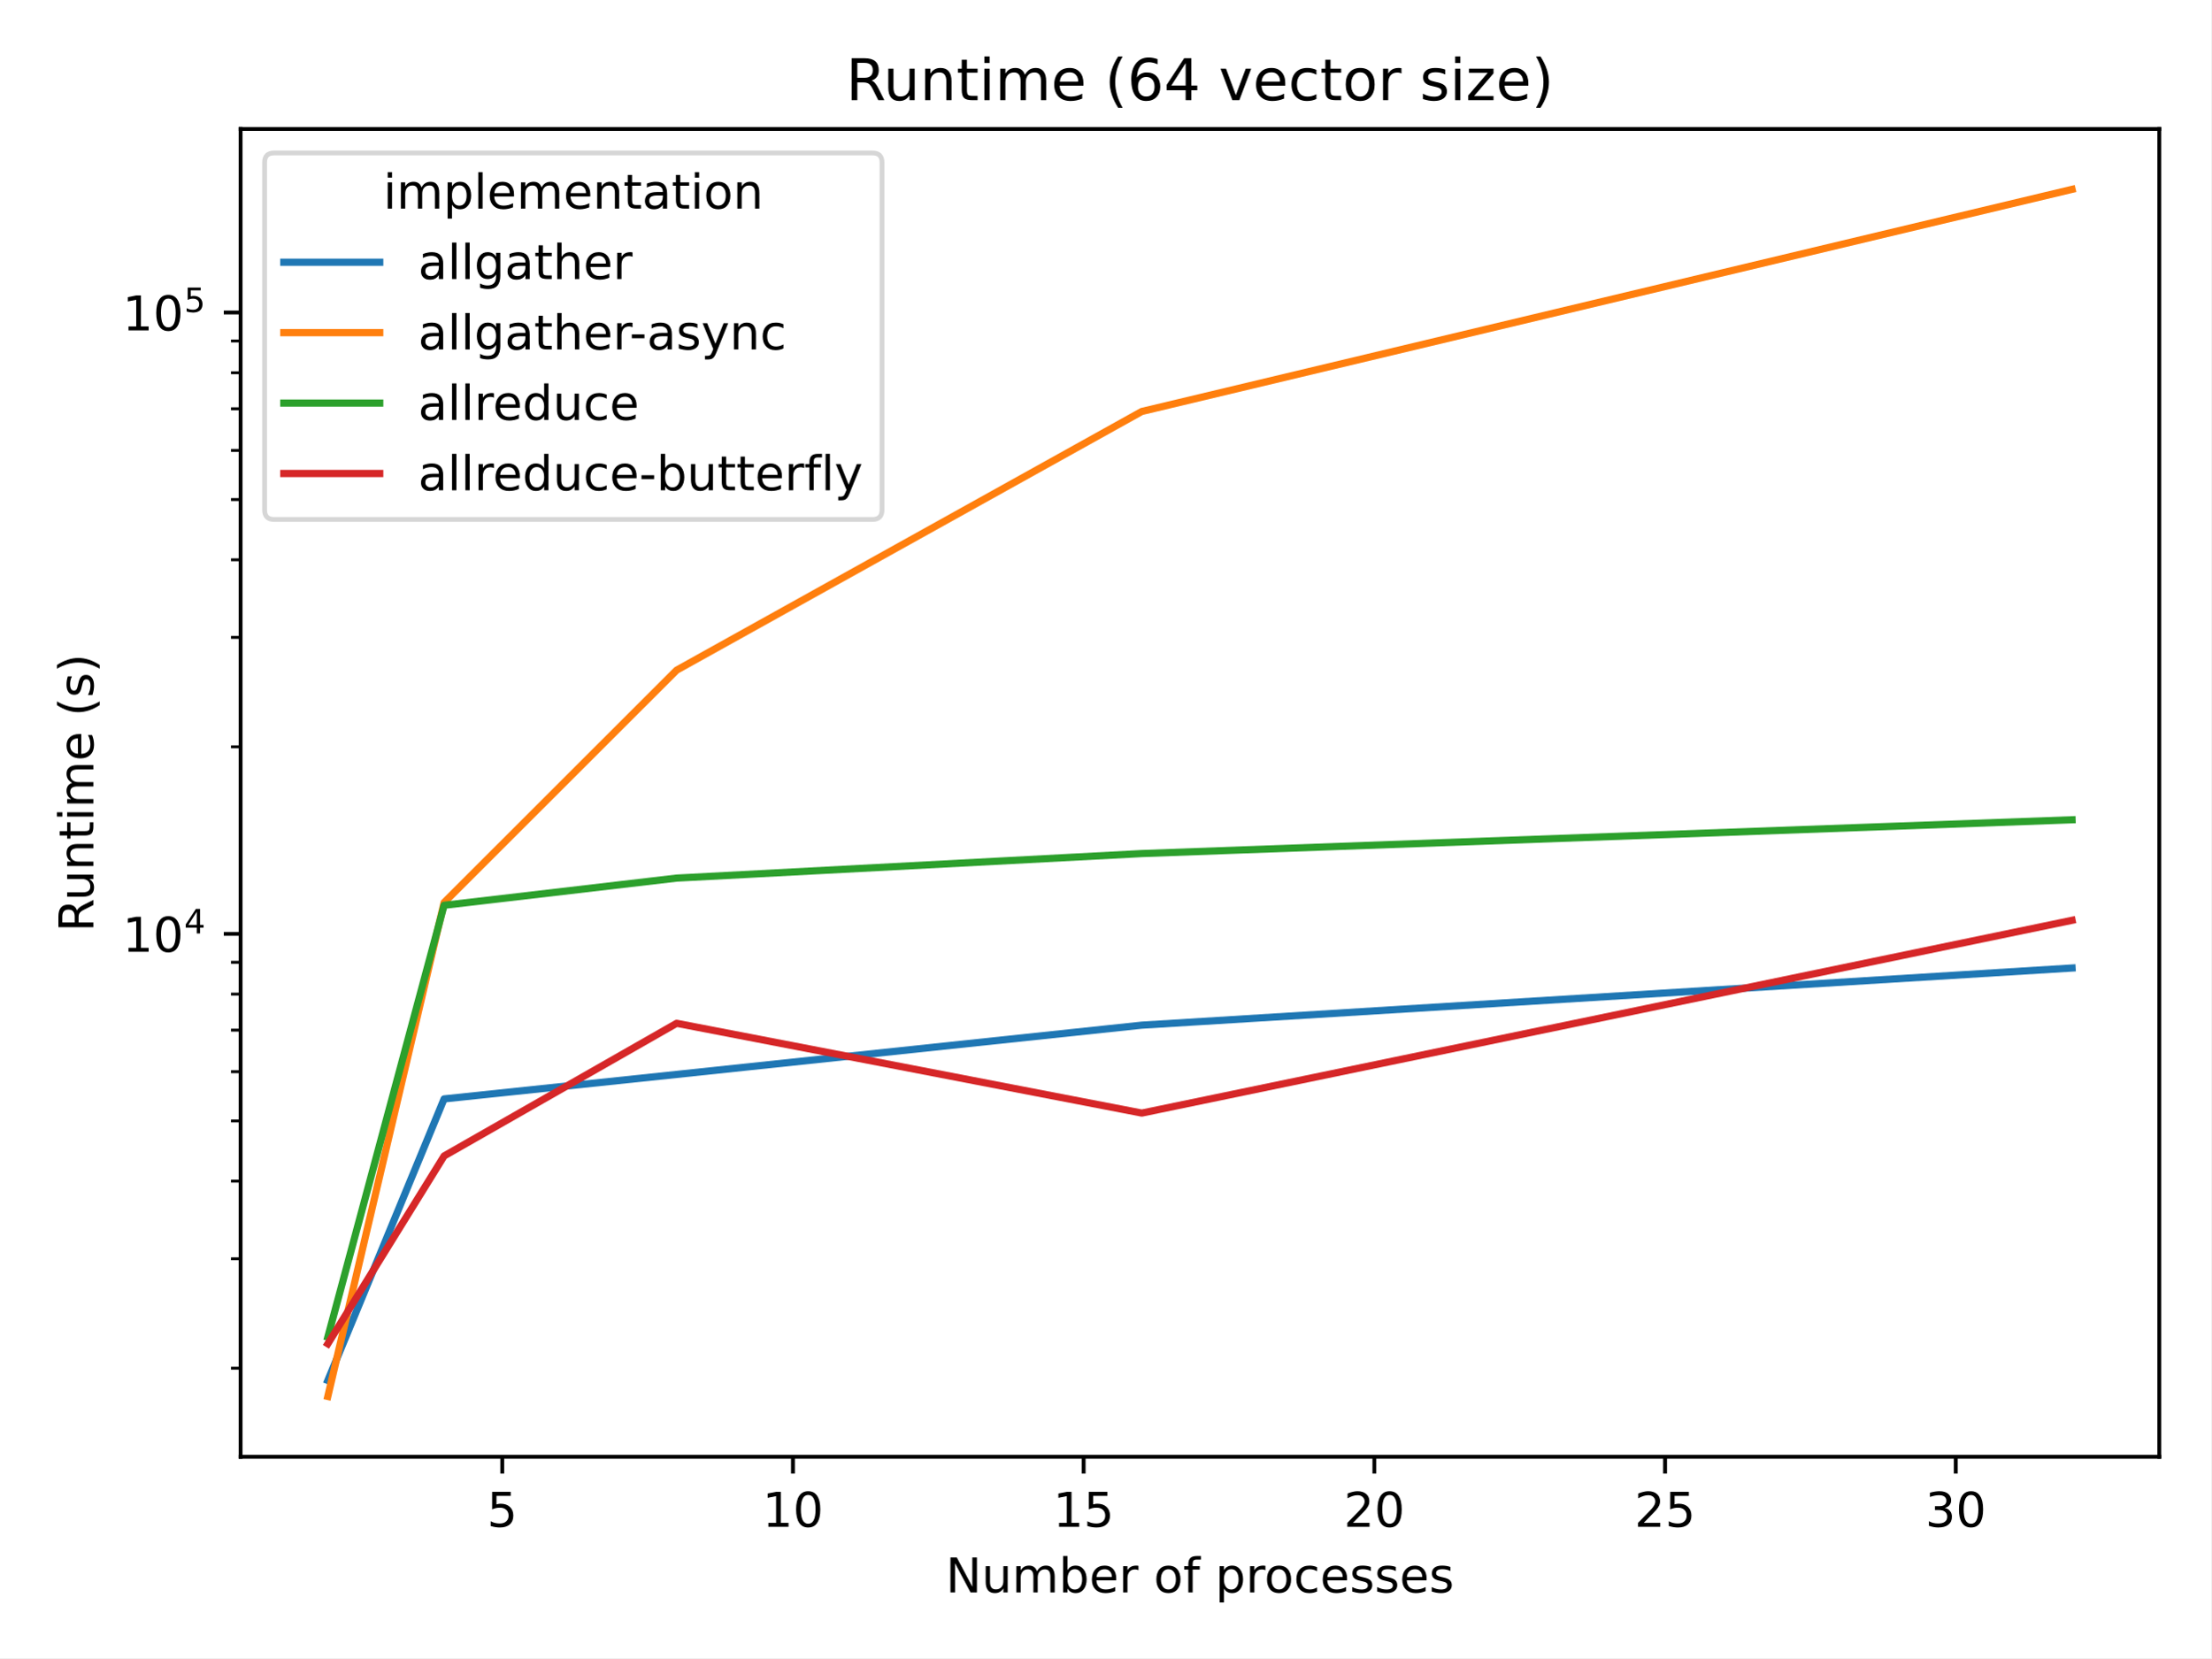
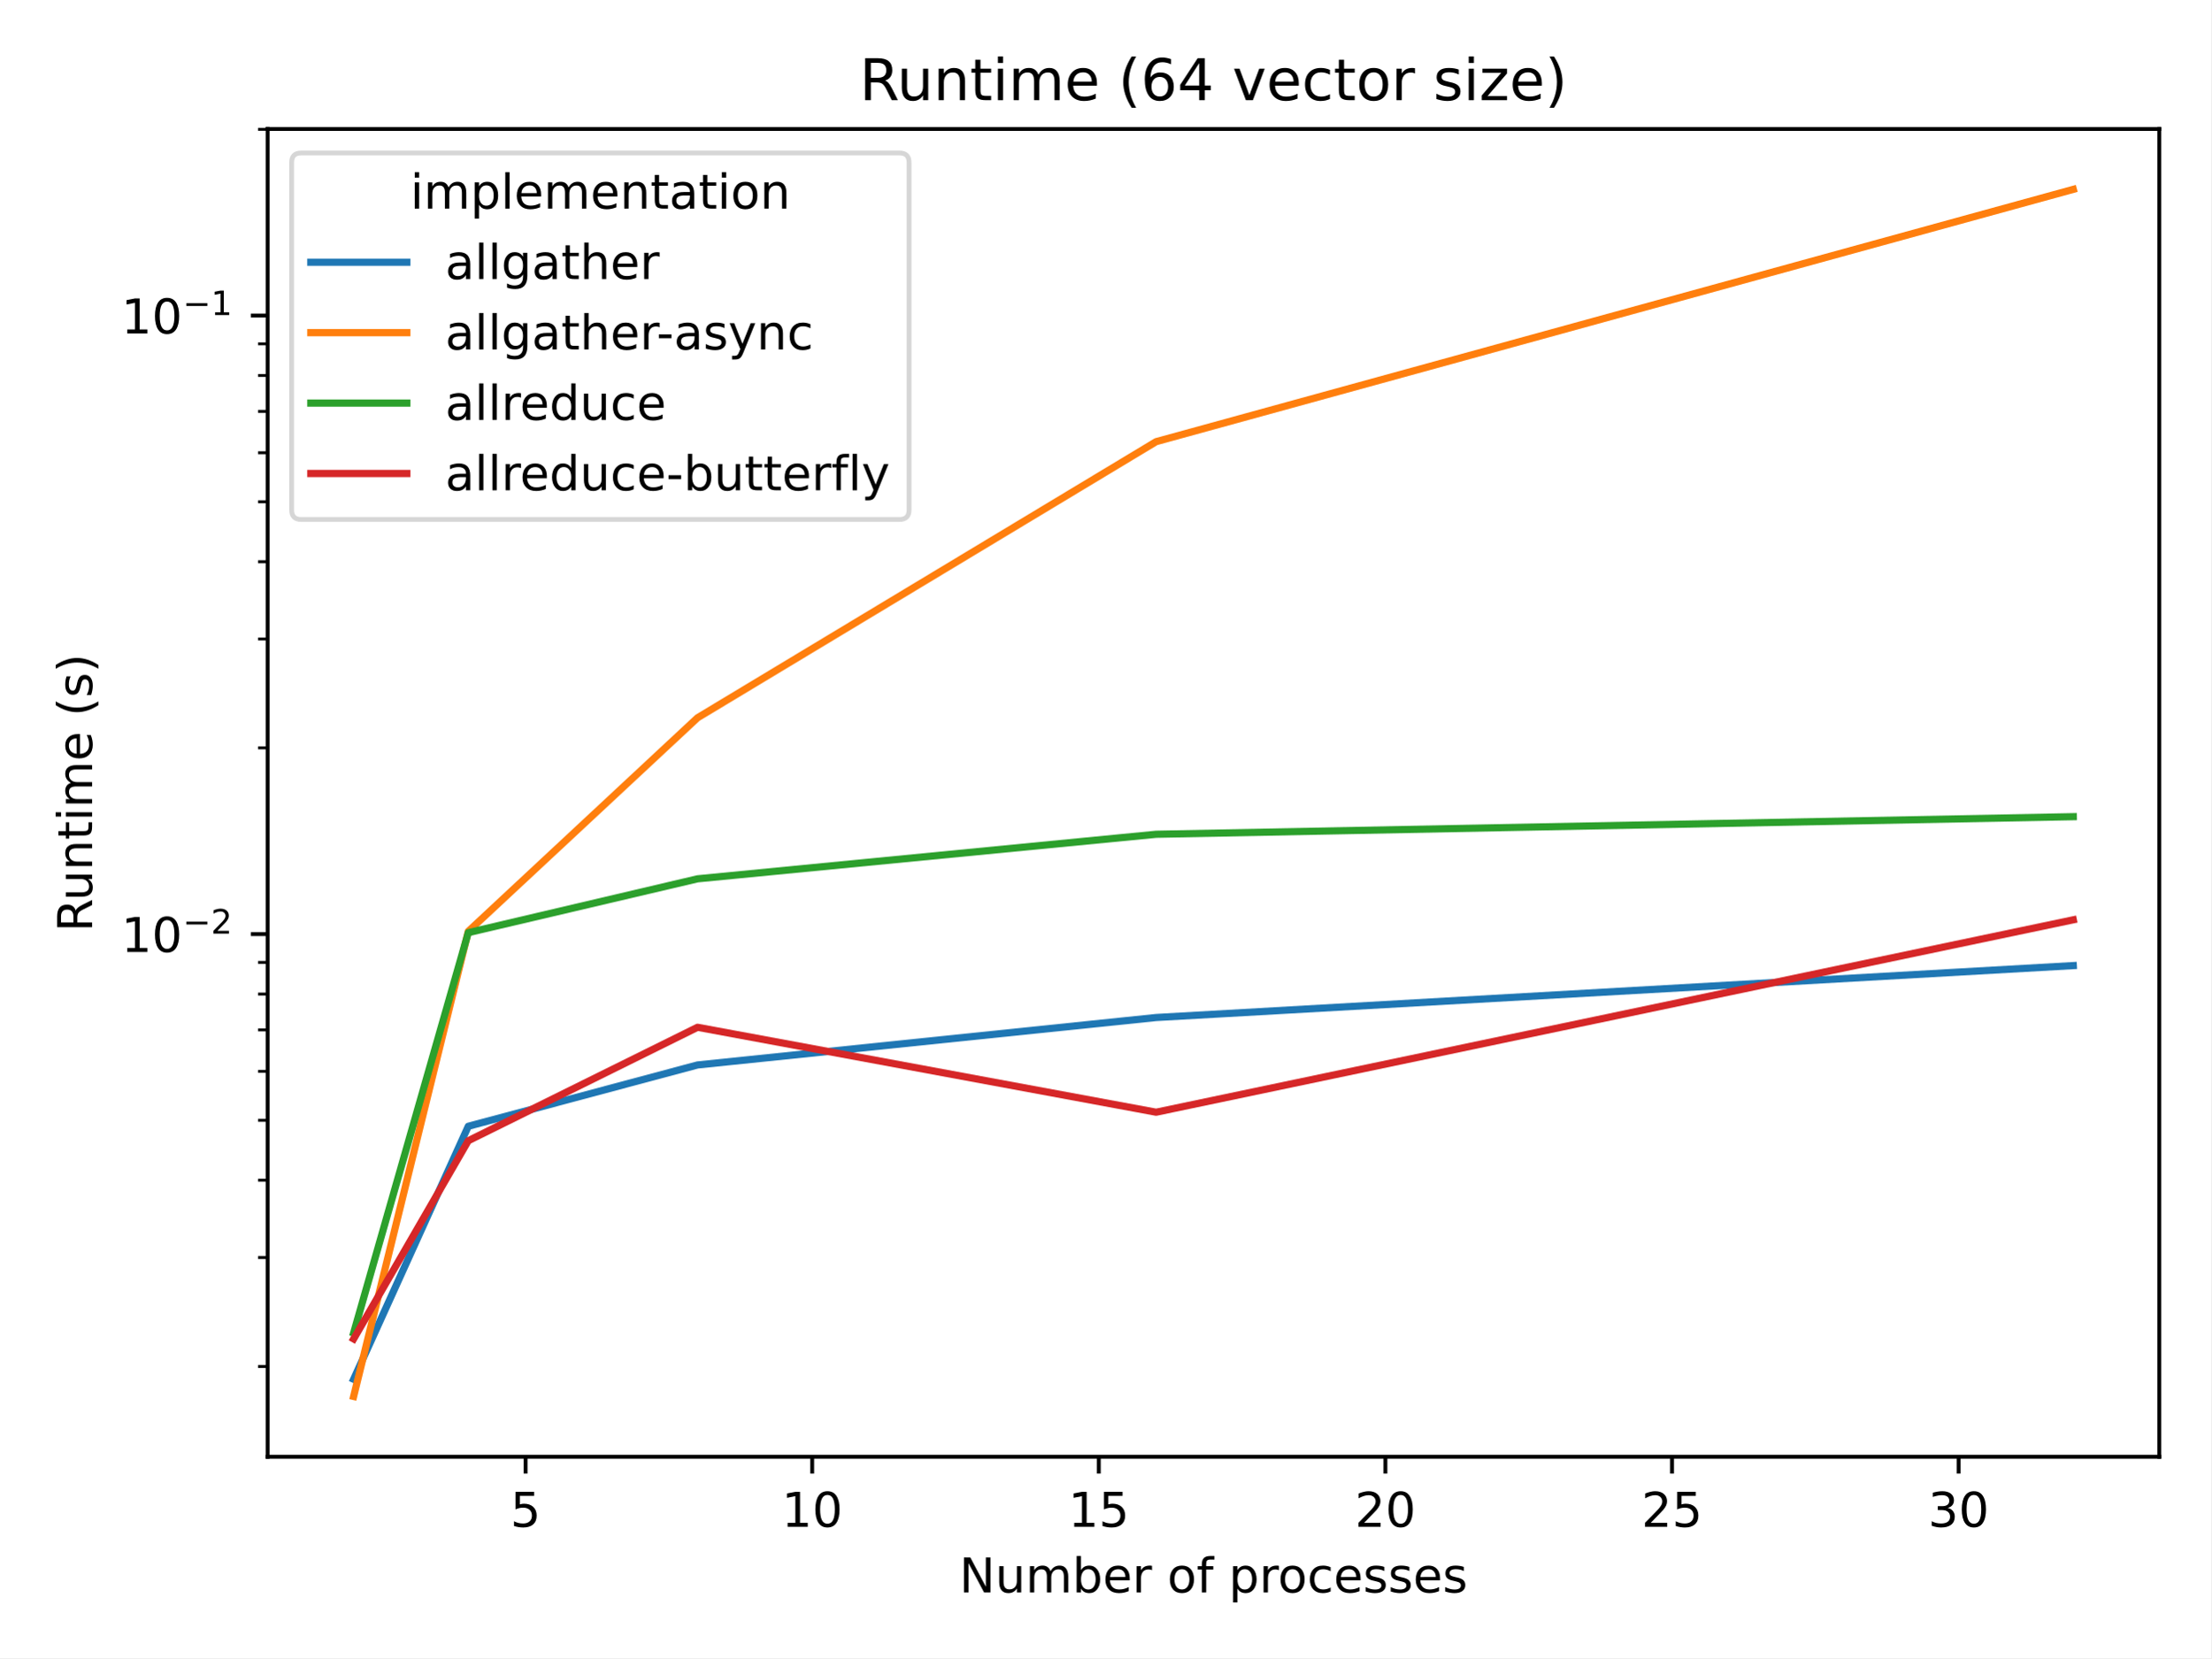
<svg xmlns="http://www.w3.org/2000/svg" xmlns:xlink="http://www.w3.org/1999/xlink" height="345.6pt" version="1.1" viewBox="0 0 460.8 345.6" width="460.8pt">
  <defs>
    <style type="text/css">*{stroke-linecap:butt;stroke-linejoin:round;}</style>
  </defs>
  <g id="figure_1">
    <g id="patch_1">
      <path d="M 0 345.6  L 460.8 345.6  L 460.8 0  L 0 0  z " style="fill:#ffffff;" />
    </g>
    <g id="axes_1">
      <g id="patch_2">
-         <path d="M 50.138 303.64  L 450 303.64  L 450 26.88  L 50.138 26.88  z " style="fill:#ffffff;" />
+         <path d="M 55.772 303.64  L 450 303.64  L 450 26.88  L 55.772 26.88  z " style="fill:#ffffff;" />
      </g>
      <g id="matplotlib.axis_1">
        <g id="xtick_1">
          <g id="line2d_1">
            <defs>
-               <path d="M 0 0  L 0 3.5  " id="maedf600a02" style="stroke:#000000;stroke-width:0.8;" />
-             </defs>
-             <g>
-               <use style="stroke:#000000;stroke-width:0.8;" x="104.664" xlink:href="#maedf600a02" y="303.64" />
+               <path d="M 0 0  L 0 3.5  " id="m515417298f" style="stroke:#000000;stroke-width:0.8;" />
+             </defs>
+             <g>
+               <use style="stroke:#000000;stroke-width:0.8;" x="109.53" xlink:href="#m515417298f" y="303.64" />
            </g>
          </g>
          <g id="text_1">
-             <g transform="translate(101.4831 318.2384)scale(0.1 -0.1)">
+             <g transform="translate(106.3492 318.2384)scale(0.1 -0.1)">
              <defs>
                <path d="M 691 4666  L 3169 4666  L 3169 4134  L 1269 4134  L 1269 2991  Q 1406 3038 1543 3061  Q 1681 3084 1819 3084  Q 2600 3084 3056 2656  Q 3513 2228 3513 1497  Q 3513 744 3044 326  Q 2575 -91 1722 -91  Q 1428 -91 1123 -41  Q 819 9 494 109  L 494 744  Q 775 591 1075 516  Q 1375 441 1709 441  Q 2250 441 2565 725  Q 2881 1009 2881 1497  Q 2881 1984 2565 2268  Q 2250 2553 1709 2553  Q 1456 2553 1204 2497  Q 953 2441 691 2322  L 691 4666  z " id="DejaVuSans-35" transform="scale(0.015625)" />
              </defs>
              <use xlink:href="#DejaVuSans-35" />
            </g>
          </g>
        </g>
        <g id="xtick_2">
          <g id="line2d_2">
            <g>
-               <use style="stroke:#000000;stroke-width:0.8;" x="165.25" xlink:href="#maedf600a02" y="303.64" />
+               <use style="stroke:#000000;stroke-width:0.8;" x="169.262" xlink:href="#m515417298f" y="303.64" />
            </g>
          </g>
          <g id="text_2">
-             <g transform="translate(158.8871 318.2384)scale(0.1 -0.1)">
+             <g transform="translate(162.8994 318.2384)scale(0.1 -0.1)">
              <defs>
                <path d="M 794 531  L 1825 531  L 1825 4091  L 703 3866  L 703 4441  L 1819 4666  L 2450 4666  L 2450 531  L 3481 531  L 3481 0  L 794 0  L 794 531  z " id="DejaVuSans-31" transform="scale(0.015625)" />
                <path d="M 2034 4250  Q 1547 4250 1301 3770  Q 1056 3291 1056 2328  Q 1056 1369 1301 889  Q 1547 409 2034 409  Q 2525 409 2770 889  Q 3016 1369 3016 2328  Q 3016 3291 2770 3770  Q 2525 4250 2034 4250  z M 2034 4750  Q 2819 4750 3233 4129  Q 3647 3509 3647 2328  Q 3647 1150 3233 529  Q 2819 -91 2034 -91  Q 1250 -91 836 529  Q 422 1150 422 2328  Q 422 3509 836 4129  Q 1250 4750 2034 4750  z " id="DejaVuSans-30" transform="scale(0.015625)" />
              </defs>
              <use xlink:href="#DejaVuSans-31" />
              <use x="63.623" xlink:href="#DejaVuSans-30" />
            </g>
          </g>
        </g>
        <g id="xtick_3">
          <g id="line2d_3">
            <g>
-               <use style="stroke:#000000;stroke-width:0.8;" x="225.835" xlink:href="#maedf600a02" y="303.64" />
+               <use style="stroke:#000000;stroke-width:0.8;" x="228.993" xlink:href="#m515417298f" y="303.64" />
            </g>
          </g>
          <g id="text_3">
-             <g transform="translate(219.4723 318.2384)scale(0.1 -0.1)">
+             <g transform="translate(222.6309 318.2384)scale(0.1 -0.1)">
              <use xlink:href="#DejaVuSans-31" />
              <use x="63.623" xlink:href="#DejaVuSans-35" />
            </g>
          </g>
        </g>
        <g id="xtick_4">
          <g id="line2d_4">
            <g>
-               <use style="stroke:#000000;stroke-width:0.8;" x="286.42" xlink:href="#maedf600a02" y="303.64" />
+               <use style="stroke:#000000;stroke-width:0.8;" x="288.725" xlink:href="#m515417298f" y="303.64" />
            </g>
          </g>
          <g id="text_4">
-             <g transform="translate(280.0575 318.2384)scale(0.1 -0.1)">
+             <g transform="translate(282.3624 318.2384)scale(0.1 -0.1)">
              <defs>
                <path d="M 1228 531  L 3431 531  L 3431 0  L 469 0  L 469 531  Q 828 903 1448 1529  Q 2069 2156 2228 2338  Q 2531 2678 2651 2914  Q 2772 3150 2772 3378  Q 2772 3750 2511 3984  Q 2250 4219 1831 4219  Q 1534 4219 1204 4116  Q 875 4013 500 3803  L 500 4441  Q 881 4594 1212 4672  Q 1544 4750 1819 4750  Q 2544 4750 2975 4387  Q 3406 4025 3406 3419  Q 3406 3131 3298 2873  Q 3191 2616 2906 2266  Q 2828 2175 2409 1742  Q 1991 1309 1228 531  z " id="DejaVuSans-32" transform="scale(0.015625)" />
              </defs>
              <use xlink:href="#DejaVuSans-32" />
              <use x="63.623" xlink:href="#DejaVuSans-30" />
            </g>
          </g>
        </g>
        <g id="xtick_5">
          <g id="line2d_5">
            <g>
-               <use style="stroke:#000000;stroke-width:0.8;" x="347.005" xlink:href="#maedf600a02" y="303.64" />
+               <use style="stroke:#000000;stroke-width:0.8;" x="348.456" xlink:href="#m515417298f" y="303.64" />
            </g>
          </g>
          <g id="text_5">
-             <g transform="translate(340.6427 318.2384)scale(0.1 -0.1)">
+             <g transform="translate(342.0939 318.2384)scale(0.1 -0.1)">
              <use xlink:href="#DejaVuSans-32" />
              <use x="63.623" xlink:href="#DejaVuSans-35" />
            </g>
          </g>
        </g>
        <g id="xtick_6">
          <g id="line2d_6">
            <g>
-               <use style="stroke:#000000;stroke-width:0.8;" x="407.59" xlink:href="#maedf600a02" y="303.64" />
+               <use style="stroke:#000000;stroke-width:0.8;" x="408.188" xlink:href="#m515417298f" y="303.64" />
            </g>
          </g>
          <g id="text_6">
-             <g transform="translate(401.2279 318.2384)scale(0.1 -0.1)">
+             <g transform="translate(401.8254 318.2384)scale(0.1 -0.1)">
              <defs>
                <path d="M 2597 2516  Q 3050 2419 3304 2112  Q 3559 1806 3559 1356  Q 3559 666 3084 287  Q 2609 -91 1734 -91  Q 1441 -91 1130 -33  Q 819 25 488 141  L 488 750  Q 750 597 1062 519  Q 1375 441 1716 441  Q 2309 441 2620 675  Q 2931 909 2931 1356  Q 2931 1769 2642 2001  Q 2353 2234 1838 2234  L 1294 2234  L 1294 2753  L 1863 2753  Q 2328 2753 2575 2939  Q 2822 3125 2822 3475  Q 2822 3834 2567 4026  Q 2313 4219 1838 4219  Q 1578 4219 1281 4162  Q 984 4106 628 3988  L 628 4550  Q 988 4650 1302 4700  Q 1616 4750 1894 4750  Q 2613 4750 3031 4423  Q 3450 4097 3450 3541  Q 3450 3153 3228 2886  Q 3006 2619 2597 2516  z " id="DejaVuSans-33" transform="scale(0.015625)" />
              </defs>
              <use xlink:href="#DejaVuSans-33" />
              <use x="63.623" xlink:href="#DejaVuSans-30" />
            </g>
          </g>
        </g>
        <g id="text_7">
-           <g transform="translate(197.0923 331.9166)scale(0.1 -0.1)">
+           <g transform="translate(199.9095 331.9166)scale(0.1 -0.1)">
            <defs>
              <path d="M 628 4666  L 1478 4666  L 3547 763  L 3547 4666  L 4159 4666  L 4159 0  L 3309 0  L 1241 3903  L 1241 0  L 628 0  L 628 4666  z " id="DejaVuSans-4e" transform="scale(0.015625)" />
              <path d="M 544 1381  L 544 3500  L 1119 3500  L 1119 1403  Q 1119 906 1312 657  Q 1506 409 1894 409  Q 2359 409 2629 706  Q 2900 1003 2900 1516  L 2900 3500  L 3475 3500  L 3475 0  L 2900 0  L 2900 538  Q 2691 219 2414 64  Q 2138 -91 1772 -91  Q 1169 -91 856 284  Q 544 659 544 1381  z M 1991 3584  L 1991 3584  z " id="DejaVuSans-75" transform="scale(0.015625)" />
              <path d="M 3328 2828  Q 3544 3216 3844 3400  Q 4144 3584 4550 3584  Q 5097 3584 5394 3201  Q 5691 2819 5691 2113  L 5691 0  L 5113 0  L 5113 2094  Q 5113 2597 4934 2840  Q 4756 3084 4391 3084  Q 3944 3084 3684 2787  Q 3425 2491 3425 1978  L 3425 0  L 2847 0  L 2847 2094  Q 2847 2600 2669 2842  Q 2491 3084 2119 3084  Q 1678 3084 1418 2786  Q 1159 2488 1159 1978  L 1159 0  L 581 0  L 581 3500  L 1159 3500  L 1159 2956  Q 1356 3278 1631 3431  Q 1906 3584 2284 3584  Q 2666 3584 2933 3390  Q 3200 3197 3328 2828  z " id="DejaVuSans-6d" transform="scale(0.015625)" />
              <path d="M 3116 1747  Q 3116 2381 2855 2742  Q 2594 3103 2138 3103  Q 1681 3103 1420 2742  Q 1159 2381 1159 1747  Q 1159 1113 1420 752  Q 1681 391 2138 391  Q 2594 391 2855 752  Q 3116 1113 3116 1747  z M 1159 2969  Q 1341 3281 1617 3432  Q 1894 3584 2278 3584  Q 2916 3584 3314 3078  Q 3713 2572 3713 1747  Q 3713 922 3314 415  Q 2916 -91 2278 -91  Q 1894 -91 1617 61  Q 1341 213 1159 525  L 1159 0  L 581 0  L 581 4863  L 1159 4863  L 1159 2969  z " id="DejaVuSans-62" transform="scale(0.015625)" />
              <path d="M 3597 1894  L 3597 1613  L 953 1613  Q 991 1019 1311 708  Q 1631 397 2203 397  Q 2534 397 2845 478  Q 3156 559 3463 722  L 3463 178  Q 3153 47 2828 -22  Q 2503 -91 2169 -91  Q 1331 -91 842 396  Q 353 884 353 1716  Q 353 2575 817 3079  Q 1281 3584 2069 3584  Q 2775 3584 3186 3129  Q 3597 2675 3597 1894  z M 3022 2063  Q 3016 2534 2758 2815  Q 2500 3097 2075 3097  Q 1594 3097 1305 2825  Q 1016 2553 972 2059  L 3022 2063  z " id="DejaVuSans-65" transform="scale(0.015625)" />
              <path d="M 2631 2963  Q 2534 3019 2420 3045  Q 2306 3072 2169 3072  Q 1681 3072 1420 2755  Q 1159 2438 1159 1844  L 1159 0  L 581 0  L 581 3500  L 1159 3500  L 1159 2956  Q 1341 3275 1631 3429  Q 1922 3584 2338 3584  Q 2397 3584 2469 3576  Q 2541 3569 2628 3553  L 2631 2963  z " id="DejaVuSans-72" transform="scale(0.015625)" />
              <path id="DejaVuSans-20" transform="scale(0.015625)" />
              <path d="M 1959 3097  Q 1497 3097 1228 2736  Q 959 2375 959 1747  Q 959 1119 1226 758  Q 1494 397 1959 397  Q 2419 397 2687 759  Q 2956 1122 2956 1747  Q 2956 2369 2687 2733  Q 2419 3097 1959 3097  z M 1959 3584  Q 2709 3584 3137 3096  Q 3566 2609 3566 1747  Q 3566 888 3137 398  Q 2709 -91 1959 -91  Q 1206 -91 779 398  Q 353 888 353 1747  Q 353 2609 779 3096  Q 1206 3584 1959 3584  z " id="DejaVuSans-6f" transform="scale(0.015625)" />
              <path d="M 2375 4863  L 2375 4384  L 1825 4384  Q 1516 4384 1395 4259  Q 1275 4134 1275 3809  L 1275 3500  L 2222 3500  L 2222 3053  L 1275 3053  L 1275 0  L 697 0  L 697 3053  L 147 3053  L 147 3500  L 697 3500  L 697 3744  Q 697 4328 969 4595  Q 1241 4863 1831 4863  L 2375 4863  z " id="DejaVuSans-66" transform="scale(0.015625)" />
              <path d="M 1159 525  L 1159 -1331  L 581 -1331  L 581 3500  L 1159 3500  L 1159 2969  Q 1341 3281 1617 3432  Q 1894 3584 2278 3584  Q 2916 3584 3314 3078  Q 3713 2572 3713 1747  Q 3713 922 3314 415  Q 2916 -91 2278 -91  Q 1894 -91 1617 61  Q 1341 213 1159 525  z M 3116 1747  Q 3116 2381 2855 2742  Q 2594 3103 2138 3103  Q 1681 3103 1420 2742  Q 1159 2381 1159 1747  Q 1159 1113 1420 752  Q 1681 391 2138 391  Q 2594 391 2855 752  Q 3116 1113 3116 1747  z " id="DejaVuSans-70" transform="scale(0.015625)" />
              <path d="M 3122 3366  L 3122 2828  Q 2878 2963 2633 3030  Q 2388 3097 2138 3097  Q 1578 3097 1268 2742  Q 959 2388 959 1747  Q 959 1106 1268 751  Q 1578 397 2138 397  Q 2388 397 2633 464  Q 2878 531 3122 666  L 3122 134  Q 2881 22 2623 -34  Q 2366 -91 2075 -91  Q 1284 -91 818 406  Q 353 903 353 1747  Q 353 2603 823 3093  Q 1294 3584 2113 3584  Q 2378 3584 2631 3529  Q 2884 3475 3122 3366  z " id="DejaVuSans-63" transform="scale(0.015625)" />
              <path d="M 2834 3397  L 2834 2853  Q 2591 2978 2328 3040  Q 2066 3103 1784 3103  Q 1356 3103 1142 2972  Q 928 2841 928 2578  Q 928 2378 1081 2264  Q 1234 2150 1697 2047  L 1894 2003  Q 2506 1872 2764 1633  Q 3022 1394 3022 966  Q 3022 478 2636 193  Q 2250 -91 1575 -91  Q 1294 -91 989 -36  Q 684 19 347 128  L 347 722  Q 666 556 975 473  Q 1284 391 1588 391  Q 1994 391 2212 530  Q 2431 669 2431 922  Q 2431 1156 2273 1281  Q 2116 1406 1581 1522  L 1381 1569  Q 847 1681 609 1914  Q 372 2147 372 2553  Q 372 3047 722 3315  Q 1072 3584 1716 3584  Q 2034 3584 2315 3537  Q 2597 3491 2834 3397  z " id="DejaVuSans-73" transform="scale(0.015625)" />
            </defs>
            <use xlink:href="#DejaVuSans-4e" />
            <use x="74.805" xlink:href="#DejaVuSans-75" />
            <use x="138.184" xlink:href="#DejaVuSans-6d" />
            <use x="235.596" xlink:href="#DejaVuSans-62" />
            <use x="299.072" xlink:href="#DejaVuSans-65" />
            <use x="360.596" xlink:href="#DejaVuSans-72" />
            <use x="401.709" xlink:href="#DejaVuSans-20" />
            <use x="433.496" xlink:href="#DejaVuSans-6f" />
            <use x="494.678" xlink:href="#DejaVuSans-66" />
            <use x="529.883" xlink:href="#DejaVuSans-20" />
            <use x="561.67" xlink:href="#DejaVuSans-70" />
            <use x="625.146" xlink:href="#DejaVuSans-72" />
            <use x="664.01" xlink:href="#DejaVuSans-6f" />
            <use x="725.191" xlink:href="#DejaVuSans-63" />
            <use x="780.172" xlink:href="#DejaVuSans-65" />
            <use x="841.695" xlink:href="#DejaVuSans-73" />
            <use x="893.795" xlink:href="#DejaVuSans-73" />
            <use x="945.895" xlink:href="#DejaVuSans-65" />
            <use x="1007.418" xlink:href="#DejaVuSans-73" />
          </g>
        </g>
      </g>
      <g id="matplotlib.axis_2">
        <g id="ytick_1">
          <g id="line2d_7">
            <defs>
-               <path d="M 0 0  L -3.5 0  " id="m233ed26a5e" style="stroke:#000000;stroke-width:0.8;" />
-             </defs>
-             <g>
-               <use style="stroke:#000000;stroke-width:0.8;" x="50.138" xlink:href="#m233ed26a5e" y="194.65" />
+               <path d="M 0 0  L -3.5 0  " id="m6b82f9977b" style="stroke:#000000;stroke-width:0.8;" />
+             </defs>
+             <g>
+               <use style="stroke:#000000;stroke-width:0.8;" x="55.772" xlink:href="#m6b82f9977b" y="194.697" />
            </g>
          </g>
          <g id="text_8">
-             <g transform="translate(25.53768 198.4489)scale(0.1 -0.1)">
+             <g transform="translate(25.27205 198.4959)scale(0.1 -0.1)">
              <defs>
-                 <path d="M 2419 4116  L 825 1625  L 2419 1625  L 2419 4116  z M 2253 4666  L 3047 4666  L 3047 1625  L 3713 1625  L 3713 1100  L 3047 1100  L 3047 0  L 2419 0  L 2419 1100  L 313 1100  L 313 1709  L 2253 4666  z " id="DejaVuSans-34" transform="scale(0.015625)" />
+                 <path d="M 678 2272  L 4684 2272  L 4684 1741  L 678 1741  L 678 2272  z " id="DejaVuSans-2212" transform="scale(0.015625)" />
              </defs>
+               <use transform="translate(0 0.765625)" xlink:href="#DejaVuSans-31" />
+               <use transform="translate(63.62305 0.765625)" xlink:href="#DejaVuSans-30" />
+               <use transform="translate(128.2031 39.04688)scale(0.7)" xlink:href="#DejaVuSans-2212" />
+               <use transform="translate(186.8555 39.04688)scale(0.7)" xlink:href="#DejaVuSans-32" />
+             </g>
+           </g>
+         </g>
+         <g id="ytick_2">
+           <g id="line2d_8">
+             <g>
+               <use style="stroke:#000000;stroke-width:0.8;" x="55.772" xlink:href="#m6b82f9977b" y="65.763" />
+             </g>
+           </g>
+           <g id="text_9">
+             <g transform="translate(25.27205 69.56271)scale(0.1 -0.1)">
              <use transform="translate(0 0.684375)" xlink:href="#DejaVuSans-31" />
              <use transform="translate(63.62305 0.684375)" xlink:href="#DejaVuSans-30" />
-               <use transform="translate(128.2031 38.96563)scale(0.7)" xlink:href="#DejaVuSans-34" />
-             </g>
-           </g>
-         </g>
-         <g id="ytick_2">
-           <g id="line2d_8">
-             <g>
-               <use style="stroke:#000000;stroke-width:0.8;" x="50.138" xlink:href="#m233ed26a5e" y="65.137" />
-             </g>
-           </g>
-           <g id="text_9">
-             <g transform="translate(25.53768 68.9359)scale(0.1 -0.1)">
-               <use transform="translate(0 0.684375)" xlink:href="#DejaVuSans-31" />
-               <use transform="translate(63.62305 0.684375)" xlink:href="#DejaVuSans-30" />
-               <use transform="translate(128.2031 38.96563)scale(0.7)" xlink:href="#DejaVuSans-35" />
+               <use transform="translate(128.2031 38.96563)scale(0.7)" xlink:href="#DejaVuSans-2212" />
+               <use transform="translate(186.8555 38.96563)scale(0.7)" xlink:href="#DejaVuSans-31" />
            </g>
          </g>
        </g>
        <g id="ytick_3">
          <g id="line2d_9">
            <defs>
-               <path d="M 0 0  L -2 0  " id="meb83e9549e" style="stroke:#000000;stroke-width:0.6;" />
-             </defs>
-             <g>
-               <use style="stroke:#000000;stroke-width:0.6;" x="50.138" xlink:href="#meb83e9549e" y="285.175" />
+               <path d="M 0 0  L -2 0  " id="m505c0498d0" style="stroke:#000000;stroke-width:0.6;" />
+             </defs>
+             <g>
+               <use style="stroke:#000000;stroke-width:0.6;" x="55.772" xlink:href="#m505c0498d0" y="284.817" />
            </g>
          </g>
        </g>
        <g id="ytick_4">
          <g id="line2d_10">
            <g>
-               <use style="stroke:#000000;stroke-width:0.6;" x="50.138" xlink:href="#meb83e9549e" y="262.369" />
+               <use style="stroke:#000000;stroke-width:0.6;" x="55.772" xlink:href="#m505c0498d0" y="262.113" />
            </g>
          </g>
        </g>
        <g id="ytick_5">
          <g id="line2d_11">
            <g>
-               <use style="stroke:#000000;stroke-width:0.6;" x="50.138" xlink:href="#meb83e9549e" y="246.188" />
+               <use style="stroke:#000000;stroke-width:0.6;" x="55.772" xlink:href="#m505c0498d0" y="246.004" />
            </g>
          </g>
        </g>
        <g id="ytick_6">
          <g id="line2d_12">
            <g>
-               <use style="stroke:#000000;stroke-width:0.6;" x="50.138" xlink:href="#meb83e9549e" y="233.637" />
+               <use style="stroke:#000000;stroke-width:0.6;" x="55.772" xlink:href="#m505c0498d0" y="233.509" />
            </g>
          </g>
        </g>
        <g id="ytick_7">
          <g id="line2d_13">
            <g>
-               <use style="stroke:#000000;stroke-width:0.6;" x="50.138" xlink:href="#meb83e9549e" y="223.382" />
+               <use style="stroke:#000000;stroke-width:0.6;" x="55.772" xlink:href="#m505c0498d0" y="223.3" />
            </g>
          </g>
        </g>
        <g id="ytick_8">
          <g id="line2d_14">
            <g>
-               <use style="stroke:#000000;stroke-width:0.6;" x="50.138" xlink:href="#meb83e9549e" y="214.712" />
+               <use style="stroke:#000000;stroke-width:0.6;" x="55.772" xlink:href="#m505c0498d0" y="214.669" />
            </g>
          </g>
        </g>
        <g id="ytick_9">
          <g id="line2d_15">
            <g>
-               <use style="stroke:#000000;stroke-width:0.6;" x="50.138" xlink:href="#meb83e9549e" y="207.201" />
+               <use style="stroke:#000000;stroke-width:0.6;" x="55.772" xlink:href="#m505c0498d0" y="207.192" />
            </g>
          </g>
        </g>
        <g id="ytick_10">
          <g id="line2d_16">
            <g>
-               <use style="stroke:#000000;stroke-width:0.6;" x="50.138" xlink:href="#meb83e9549e" y="200.576" />
+               <use style="stroke:#000000;stroke-width:0.6;" x="55.772" xlink:href="#m505c0498d0" y="200.596" />
            </g>
          </g>
        </g>
        <g id="ytick_11">
          <g id="line2d_17">
            <g>
-               <use style="stroke:#000000;stroke-width:0.6;" x="50.138" xlink:href="#meb83e9549e" y="155.662" />
+               <use style="stroke:#000000;stroke-width:0.6;" x="55.772" xlink:href="#m505c0498d0" y="155.884" />
            </g>
          </g>
        </g>
        <g id="ytick_12">
          <g id="line2d_18">
            <g>
-               <use style="stroke:#000000;stroke-width:0.6;" x="50.138" xlink:href="#meb83e9549e" y="132.856" />
+               <use style="stroke:#000000;stroke-width:0.6;" x="55.772" xlink:href="#m505c0498d0" y="133.18" />
            </g>
          </g>
        </g>
        <g id="ytick_13">
          <g id="line2d_19">
            <g>
-               <use style="stroke:#000000;stroke-width:0.6;" x="50.138" xlink:href="#meb83e9549e" y="116.675" />
+               <use style="stroke:#000000;stroke-width:0.6;" x="55.772" xlink:href="#m505c0498d0" y="117.071" />
            </g>
          </g>
        </g>
        <g id="ytick_14">
          <g id="line2d_20">
            <g>
-               <use style="stroke:#000000;stroke-width:0.6;" x="50.138" xlink:href="#meb83e9549e" y="104.124" />
+               <use style="stroke:#000000;stroke-width:0.6;" x="55.772" xlink:href="#m505c0498d0" y="104.576" />
            </g>
          </g>
        </g>
        <g id="ytick_15">
          <g id="line2d_21">
            <g>
-               <use style="stroke:#000000;stroke-width:0.6;" x="50.138" xlink:href="#meb83e9549e" y="93.869" />
+               <use style="stroke:#000000;stroke-width:0.6;" x="55.772" xlink:href="#m505c0498d0" y="94.367" />
            </g>
          </g>
        </g>
        <g id="ytick_16">
          <g id="line2d_22">
            <g>
-               <use style="stroke:#000000;stroke-width:0.6;" x="50.138" xlink:href="#meb83e9549e" y="85.199" />
+               <use style="stroke:#000000;stroke-width:0.6;" x="55.772" xlink:href="#m505c0498d0" y="85.735" />
            </g>
          </g>
        </g>
        <g id="ytick_17">
          <g id="line2d_23">
            <g>
-               <use style="stroke:#000000;stroke-width:0.6;" x="50.138" xlink:href="#meb83e9549e" y="77.688" />
+               <use style="stroke:#000000;stroke-width:0.6;" x="55.772" xlink:href="#m505c0498d0" y="78.258" />
            </g>
          </g>
        </g>
        <g id="ytick_18">
          <g id="line2d_24">
            <g>
-               <use style="stroke:#000000;stroke-width:0.6;" x="50.138" xlink:href="#meb83e9549e" y="71.063" />
+               <use style="stroke:#000000;stroke-width:0.6;" x="55.772" xlink:href="#m505c0498d0" y="71.663" />
+             </g>
+           </g>
+         </g>
+         <g id="ytick_19">
+           <g id="line2d_25">
+             <g>
+               <use style="stroke:#000000;stroke-width:0.6;" x="55.772" xlink:href="#m505c0498d0" y="26.951" />
            </g>
          </g>
        </g>
        <g id="text_10">
-           <g transform="translate(19.458 194.2381)rotate(-90)scale(0.1 -0.1)">
+           <g transform="translate(19.19237 194.2381)rotate(-90)scale(0.1 -0.1)">
            <defs>
              <path d="M 2841 2188  Q 3044 2119 3236 1894  Q 3428 1669 3622 1275  L 4263 0  L 3584 0  L 2988 1197  Q 2756 1666 2539 1819  Q 2322 1972 1947 1972  L 1259 1972  L 1259 0  L 628 0  L 628 4666  L 2053 4666  Q 2853 4666 3247 4331  Q 3641 3997 3641 3322  Q 3641 2881 3436 2590  Q 3231 2300 2841 2188  z M 1259 4147  L 1259 2491  L 2053 2491  Q 2509 2491 2742 2702  Q 2975 2913 2975 3322  Q 2975 3731 2742 3939  Q 2509 4147 2053 4147  L 1259 4147  z " id="DejaVuSans-52" transform="scale(0.015625)" />
              <path d="M 3513 2113  L 3513 0  L 2938 0  L 2938 2094  Q 2938 2591 2744 2837  Q 2550 3084 2163 3084  Q 1697 3084 1428 2787  Q 1159 2491 1159 1978  L 1159 0  L 581 0  L 581 3500  L 1159 3500  L 1159 2956  Q 1366 3272 1645 3428  Q 1925 3584 2291 3584  Q 2894 3584 3203 3211  Q 3513 2838 3513 2113  z " id="DejaVuSans-6e" transform="scale(0.015625)" />
              <path d="M 1172 4494  L 1172 3500  L 2356 3500  L 2356 3053  L 1172 3053  L 1172 1153  Q 1172 725 1289 603  Q 1406 481 1766 481  L 2356 481  L 2356 0  L 1766 0  Q 1100 0 847 248  Q 594 497 594 1153  L 594 3053  L 172 3053  L 172 3500  L 594 3500  L 594 4494  L 1172 4494  z " id="DejaVuSans-74" transform="scale(0.015625)" />
              <path d="M 603 3500  L 1178 3500  L 1178 0  L 603 0  L 603 3500  z M 603 4863  L 1178 4863  L 1178 4134  L 603 4134  L 603 4863  z " id="DejaVuSans-69" transform="scale(0.015625)" />
              <path d="M 1984 4856  Q 1566 4138 1362 3434  Q 1159 2731 1159 2009  Q 1159 1288 1364 580  Q 1569 -128 1984 -844  L 1484 -844  Q 1016 -109 783 600  Q 550 1309 550 2009  Q 550 2706 781 3412  Q 1013 4119 1484 4856  L 1984 4856  z " id="DejaVuSans-28" transform="scale(0.015625)" />
              <path d="M 513 4856  L 1013 4856  Q 1481 4119 1714 3412  Q 1947 2706 1947 2009  Q 1947 1309 1714 600  Q 1481 -109 1013 -844  L 513 -844  Q 928 -128 1133 580  Q 1338 1288 1338 2009  Q 1338 2731 1133 3434  Q 928 4138 513 4856  z " id="DejaVuSans-29" transform="scale(0.015625)" />
            </defs>
            <use xlink:href="#DejaVuSans-52" />
            <use x="64.982" xlink:href="#DejaVuSans-75" />
            <use x="128.361" xlink:href="#DejaVuSans-6e" />
            <use x="191.74" xlink:href="#DejaVuSans-74" />
            <use x="230.949" xlink:href="#DejaVuSans-69" />
            <use x="258.732" xlink:href="#DejaVuSans-6d" />
            <use x="356.145" xlink:href="#DejaVuSans-65" />
            <use x="417.668" xlink:href="#DejaVuSans-20" />
            <use x="449.455" xlink:href="#DejaVuSans-28" />
            <use x="488.469" xlink:href="#DejaVuSans-73" />
            <use x="540.568" xlink:href="#DejaVuSans-29" />
          </g>
        </g>
      </g>
-       <g id="line2d_25">
-         <path clip-path="url(#pf5b5147568)" d="M 68.313 287.736  L 92.547 229.048  L 141.015 223.944  L 237.952 213.677  L 431.824 201.765  " style="fill:none;stroke:#1f77b4;stroke-linecap:square;stroke-width:1.5;" />
-       </g>
      <g id="line2d_26">
-         <path clip-path="url(#pf5b5147568)" d="M 68.313 291.06  L 92.547 188.12  L 141.015 139.681  L 237.952 85.759  L 431.824 39.46  " style="fill:none;stroke:#ff7f0e;stroke-linecap:square;stroke-width:1.5;" />
+         <path clip-path="url(#pa926064322)" d="M 73.692 287.483  L 97.584 234.755  L 145.369 221.972  L 240.94 212.082  L 432.081 201.26  " style="fill:none;stroke:#1f77b4;stroke-linecap:square;stroke-width:1.5;" />
      </g>
      <g id="line2d_27">
-         <path clip-path="url(#pf5b5147568)" d="M 68.313 278.692  L 92.547 188.69  L 141.015 183.023  L 237.952 177.91  L 431.824 170.866  " style="fill:none;stroke:#2ca02c;stroke-linecap:square;stroke-width:1.5;" />
+         <path clip-path="url(#pa926064322)" d="M 73.692 291.06  L 97.584 194.128  L 145.369 149.603  L 240.94 92.052  L 432.081 39.46  " style="fill:none;stroke:#ff7f0e;stroke-linecap:square;stroke-width:1.5;" />
      </g>
      <g id="line2d_28">
-         <path clip-path="url(#pf5b5147568)" d="M 68.313 280.088  L 92.547 240.942  L 141.015 213.289  L 237.952 232  L 431.824 191.818  " style="fill:none;stroke:#d62728;stroke-linecap:square;stroke-width:1.5;" />
+         <path clip-path="url(#pa926064322)" d="M 73.692 277.825  L 97.584 194.395  L 145.369 183.173  L 240.94 173.887  L 432.081 170.218  " style="fill:none;stroke:#2ca02c;stroke-linecap:square;stroke-width:1.5;" />
+       </g>
+       <g id="line2d_29">
+         <path clip-path="url(#pa926064322)" d="M 73.692 279.074  L 97.584 237.766  L 145.369 214.119  L 240.94 231.822  L 432.081 191.715  " style="fill:none;stroke:#d62728;stroke-linecap:square;stroke-width:1.5;" />
      </g>
      <g id="patch_3">
-         <path d="M 50.138 303.64  L 50.138 26.88  " style="fill:none;stroke:#000000;stroke-linecap:square;stroke-linejoin:miter;stroke-width:0.8;" />
+         <path d="M 55.772 303.64  L 55.772 26.88  " style="fill:none;stroke:#000000;stroke-linecap:square;stroke-linejoin:miter;stroke-width:0.8;" />
      </g>
      <g id="patch_4">
        <path d="M 450 303.64  L 450 26.88  " style="fill:none;stroke:#000000;stroke-linecap:square;stroke-linejoin:miter;stroke-width:0.8;" />
      </g>
      <g id="patch_5">
-         <path d="M 50.138 303.64  L 450 303.64  " style="fill:none;stroke:#000000;stroke-linecap:square;stroke-linejoin:miter;stroke-width:0.8;" />
+         <path d="M 55.772 303.64  L 450 303.64  " style="fill:none;stroke:#000000;stroke-linecap:square;stroke-linejoin:miter;stroke-width:0.8;" />
      </g>
      <g id="patch_6">
-         <path d="M 50.138 26.88  L 450 26.88  " style="fill:none;stroke:#000000;stroke-linecap:square;stroke-linejoin:miter;stroke-width:0.8;" />
+         <path d="M 55.772 26.88  L 450 26.88  " style="fill:none;stroke:#000000;stroke-linecap:square;stroke-linejoin:miter;stroke-width:0.8;" />
      </g>
      <g id="text_11">
-         <g transform="translate(176.3063 20.88)scale(0.12 -0.12)">
+         <g transform="translate(179.1235 20.88)scale(0.12 -0.12)">
          <defs>
            <path d="M 2113 2584  Q 1688 2584 1439 2293  Q 1191 2003 1191 1497  Q 1191 994 1439 701  Q 1688 409 2113 409  Q 2538 409 2786 701  Q 3034 994 3034 1497  Q 3034 2003 2786 2293  Q 2538 2584 2113 2584  z M 3366 4563  L 3366 3988  Q 3128 4100 2886 4159  Q 2644 4219 2406 4219  Q 1781 4219 1451 3797  Q 1122 3375 1075 2522  Q 1259 2794 1537 2939  Q 1816 3084 2150 3084  Q 2853 3084 3261 2657  Q 3669 2231 3669 1497  Q 3669 778 3244 343  Q 2819 -91 2113 -91  Q 1303 -91 875 529  Q 447 1150 447 2328  Q 447 3434 972 4092  Q 1497 4750 2381 4750  Q 2619 4750 2861 4703  Q 3103 4656 3366 4563  z " id="DejaVuSans-36" transform="scale(0.015625)" />
+             <path d="M 2419 4116  L 825 1625  L 2419 1625  L 2419 4116  z M 2253 4666  L 3047 4666  L 3047 1625  L 3713 1625  L 3713 1100  L 3047 1100  L 3047 0  L 2419 0  L 2419 1100  L 313 1100  L 313 1709  L 2253 4666  z " id="DejaVuSans-34" transform="scale(0.015625)" />
            <path d="M 191 3500  L 800 3500  L 1894 563  L 2988 3500  L 3597 3500  L 2284 0  L 1503 0  L 191 3500  z " id="DejaVuSans-76" transform="scale(0.015625)" />
            <path d="M 353 3500  L 3084 3500  L 3084 2975  L 922 459  L 3084 459  L 3084 0  L 275 0  L 275 525  L 2438 3041  L 353 3041  L 353 3500  z " id="DejaVuSans-7a" transform="scale(0.015625)" />
          </defs>
          <use xlink:href="#DejaVuSans-52" />
          <use x="64.982" xlink:href="#DejaVuSans-75" />
          <use x="128.361" xlink:href="#DejaVuSans-6e" />
          <use x="191.74" xlink:href="#DejaVuSans-74" />
          <use x="230.949" xlink:href="#DejaVuSans-69" />
          <use x="258.732" xlink:href="#DejaVuSans-6d" />
          <use x="356.145" xlink:href="#DejaVuSans-65" />
          <use x="417.668" xlink:href="#DejaVuSans-20" />
          <use x="449.455" xlink:href="#DejaVuSans-28" />
          <use x="488.469" xlink:href="#DejaVuSans-36" />
          <use x="552.092" xlink:href="#DejaVuSans-34" />
          <use x="615.715" xlink:href="#DejaVuSans-20" />
          <use x="647.502" xlink:href="#DejaVuSans-76" />
          <use x="706.682" xlink:href="#DejaVuSans-65" />
          <use x="768.205" xlink:href="#DejaVuSans-63" />
          <use x="823.186" xlink:href="#DejaVuSans-74" />
          <use x="862.395" xlink:href="#DejaVuSans-6f" />
          <use x="923.576" xlink:href="#DejaVuSans-72" />
          <use x="964.689" xlink:href="#DejaVuSans-20" />
          <use x="996.477" xlink:href="#DejaVuSans-73" />
          <use x="1048.576" xlink:href="#DejaVuSans-69" />
          <use x="1076.359" xlink:href="#DejaVuSans-7a" />
          <use x="1128.85" xlink:href="#DejaVuSans-65" />
          <use x="1190.373" xlink:href="#DejaVuSans-29" />
        </g>
      </g>
      <g id="legend_1">
        <g id="patch_7">
-           <path d="M 57.138 108.271  L 181.814 108.271  Q 183.814 108.271 183.814 106.271  L 183.814 33.88  Q 183.814 31.88 181.814 31.88  L 57.138 31.88  Q 55.138 31.88 55.138 33.88  L 55.138 106.271  Q 55.138 108.271 57.138 108.271  z " style="fill:#ffffff;opacity:0.8;stroke:#cccccc;stroke-linejoin:miter;" />
+           <path d="M 62.772 108.271  L 187.449 108.271  Q 189.449 108.271 189.449 106.271  L 189.449 33.88  Q 189.449 31.88 187.449 31.88  L 62.772 31.88  Q 60.772 31.88 60.772 33.88  L 60.772 106.271  Q 60.772 108.271 62.772 108.271  z " style="fill:#ffffff;opacity:0.8;stroke:#cccccc;stroke-linejoin:miter;" />
        </g>
        <g id="text_12">
-           <g transform="translate(79.85956 43.47844)scale(0.1 -0.1)">
+           <g transform="translate(85.49393 43.47844)scale(0.1 -0.1)">
            <defs>
              <path d="M 603 4863  L 1178 4863  L 1178 0  L 603 0  L 603 4863  z " id="DejaVuSans-6c" transform="scale(0.015625)" />
              <path d="M 2194 1759  Q 1497 1759 1228 1600  Q 959 1441 959 1056  Q 959 750 1161 570  Q 1363 391 1709 391  Q 2188 391 2477 730  Q 2766 1069 2766 1631  L 2766 1759  L 2194 1759  z M 3341 1997  L 3341 0  L 2766 0  L 2766 531  Q 2569 213 2275 61  Q 1981 -91 1556 -91  Q 1019 -91 701 211  Q 384 513 384 1019  Q 384 1609 779 1909  Q 1175 2209 1959 2209  L 2766 2209  L 2766 2266  Q 2766 2663 2505 2880  Q 2244 3097 1772 3097  Q 1472 3097 1187 3025  Q 903 2953 641 2809  L 641 3341  Q 956 3463 1253 3523  Q 1550 3584 1831 3584  Q 2591 3584 2966 3190  Q 3341 2797 3341 1997  z " id="DejaVuSans-61" transform="scale(0.015625)" />
            </defs>
            <use xlink:href="#DejaVuSans-69" />
            <use x="27.783" xlink:href="#DejaVuSans-6d" />
            <use x="125.195" xlink:href="#DejaVuSans-70" />
            <use x="188.672" xlink:href="#DejaVuSans-6c" />
            <use x="216.455" xlink:href="#DejaVuSans-65" />
            <use x="277.979" xlink:href="#DejaVuSans-6d" />
            <use x="375.391" xlink:href="#DejaVuSans-65" />
            <use x="436.914" xlink:href="#DejaVuSans-6e" />
            <use x="500.293" xlink:href="#DejaVuSans-74" />
            <use x="539.502" xlink:href="#DejaVuSans-61" />
            <use x="600.781" xlink:href="#DejaVuSans-74" />
            <use x="639.99" xlink:href="#DejaVuSans-69" />
            <use x="667.773" xlink:href="#DejaVuSans-6f" />
            <use x="728.955" xlink:href="#DejaVuSans-6e" />
          </g>
        </g>
-         <g id="line2d_29">
-           <path d="M 59.138 54.657  L 79.138 54.657  " style="fill:none;stroke:#1f77b4;stroke-linecap:square;stroke-width:1.5;" />
-         </g>
-         <g id="line2d_30" />
+         <g id="line2d_30">
+           <path d="M 64.772 54.657  L 84.772 54.657  " style="fill:none;stroke:#1f77b4;stroke-linecap:square;stroke-width:1.5;" />
+         </g>
+         <g id="line2d_31" />
        <g id="text_13">
-           <g transform="translate(87.13769 58.15656)scale(0.1 -0.1)">
+           <g transform="translate(92.77205 58.15656)scale(0.1 -0.1)">
            <defs>
              <path d="M 2906 1791  Q 2906 2416 2648 2759  Q 2391 3103 1925 3103  Q 1463 3103 1205 2759  Q 947 2416 947 1791  Q 947 1169 1205 825  Q 1463 481 1925 481  Q 2391 481 2648 825  Q 2906 1169 2906 1791  z M 3481 434  Q 3481 -459 3084 -895  Q 2688 -1331 1869 -1331  Q 1566 -1331 1297 -1286  Q 1028 -1241 775 -1147  L 775 -588  Q 1028 -725 1275 -790  Q 1522 -856 1778 -856  Q 2344 -856 2625 -561  Q 2906 -266 2906 331  L 2906 616  Q 2728 306 2450 153  Q 2172 0 1784 0  Q 1141 0 747 490  Q 353 981 353 1791  Q 353 2603 747 3093  Q 1141 3584 1784 3584  Q 2172 3584 2450 3431  Q 2728 3278 2906 2969  L 2906 3500  L 3481 3500  L 3481 434  z " id="DejaVuSans-67" transform="scale(0.015625)" />
              <path d="M 3513 2113  L 3513 0  L 2938 0  L 2938 2094  Q 2938 2591 2744 2837  Q 2550 3084 2163 3084  Q 1697 3084 1428 2787  Q 1159 2491 1159 1978  L 1159 0  L 581 0  L 581 4863  L 1159 4863  L 1159 2956  Q 1366 3272 1645 3428  Q 1925 3584 2291 3584  Q 2894 3584 3203 3211  Q 3513 2838 3513 2113  z " id="DejaVuSans-68" transform="scale(0.015625)" />
            </defs>
            <use xlink:href="#DejaVuSans-61" />
            <use x="61.279" xlink:href="#DejaVuSans-6c" />
            <use x="89.062" xlink:href="#DejaVuSans-6c" />
            <use x="116.846" xlink:href="#DejaVuSans-67" />
            <use x="180.322" xlink:href="#DejaVuSans-61" />
            <use x="241.602" xlink:href="#DejaVuSans-74" />
            <use x="280.811" xlink:href="#DejaVuSans-68" />
            <use x="344.189" xlink:href="#DejaVuSans-65" />
            <use x="405.713" xlink:href="#DejaVuSans-72" />
          </g>
        </g>
-         <g id="line2d_31">
-           <path d="M 59.138 69.335  L 79.138 69.335  " style="fill:none;stroke:#ff7f0e;stroke-linecap:square;stroke-width:1.5;" />
-         </g>
-         <g id="line2d_32" />
+         <g id="line2d_32">
+           <path d="M 64.772 69.335  L 84.772 69.335  " style="fill:none;stroke:#ff7f0e;stroke-linecap:square;stroke-width:1.5;" />
+         </g>
+         <g id="line2d_33" />
        <g id="text_14">
-           <g transform="translate(87.13769 72.83469)scale(0.1 -0.1)">
+           <g transform="translate(92.77205 72.83469)scale(0.1 -0.1)">
            <defs>
              <path d="M 313 2009  L 1997 2009  L 1997 1497  L 313 1497  L 313 2009  z " id="DejaVuSans-2d" transform="scale(0.015625)" />
              <path d="M 2059 -325  Q 1816 -950 1584 -1140  Q 1353 -1331 966 -1331  L 506 -1331  L 506 -850  L 844 -850  Q 1081 -850 1212 -737  Q 1344 -625 1503 -206  L 1606 56  L 191 3500  L 800 3500  L 1894 763  L 2988 3500  L 3597 3500  L 2059 -325  z " id="DejaVuSans-79" transform="scale(0.015625)" />
            </defs>
            <use xlink:href="#DejaVuSans-61" />
            <use x="61.279" xlink:href="#DejaVuSans-6c" />
            <use x="89.062" xlink:href="#DejaVuSans-6c" />
            <use x="116.846" xlink:href="#DejaVuSans-67" />
            <use x="180.322" xlink:href="#DejaVuSans-61" />
            <use x="241.602" xlink:href="#DejaVuSans-74" />
            <use x="280.811" xlink:href="#DejaVuSans-68" />
            <use x="344.189" xlink:href="#DejaVuSans-65" />
            <use x="405.713" xlink:href="#DejaVuSans-72" />
            <use x="440.451" xlink:href="#DejaVuSans-2d" />
            <use x="476.535" xlink:href="#DejaVuSans-61" />
            <use x="537.814" xlink:href="#DejaVuSans-73" />
            <use x="589.914" xlink:href="#DejaVuSans-79" />
            <use x="649.094" xlink:href="#DejaVuSans-6e" />
            <use x="712.473" xlink:href="#DejaVuSans-63" />
          </g>
        </g>
-         <g id="line2d_33">
-           <path d="M 59.138 84.013  L 79.138 84.013  " style="fill:none;stroke:#2ca02c;stroke-linecap:square;stroke-width:1.5;" />
-         </g>
-         <g id="line2d_34" />
+         <g id="line2d_34">
+           <path d="M 64.772 84.013  L 84.772 84.013  " style="fill:none;stroke:#2ca02c;stroke-linecap:square;stroke-width:1.5;" />
+         </g>
+         <g id="line2d_35" />
        <g id="text_15">
-           <g transform="translate(87.13769 87.51281)scale(0.1 -0.1)">
+           <g transform="translate(92.77205 87.51281)scale(0.1 -0.1)">
            <defs>
              <path d="M 2906 2969  L 2906 4863  L 3481 4863  L 3481 0  L 2906 0  L 2906 525  Q 2725 213 2448 61  Q 2172 -91 1784 -91  Q 1150 -91 751 415  Q 353 922 353 1747  Q 353 2572 751 3078  Q 1150 3584 1784 3584  Q 2172 3584 2448 3432  Q 2725 3281 2906 2969  z M 947 1747  Q 947 1113 1208 752  Q 1469 391 1925 391  Q 2381 391 2643 752  Q 2906 1113 2906 1747  Q 2906 2381 2643 2742  Q 2381 3103 1925 3103  Q 1469 3103 1208 2742  Q 947 2381 947 1747  z " id="DejaVuSans-64" transform="scale(0.015625)" />
            </defs>
            <use xlink:href="#DejaVuSans-61" />
            <use x="61.279" xlink:href="#DejaVuSans-6c" />
            <use x="89.062" xlink:href="#DejaVuSans-6c" />
            <use x="116.846" xlink:href="#DejaVuSans-72" />
            <use x="155.709" xlink:href="#DejaVuSans-65" />
            <use x="217.232" xlink:href="#DejaVuSans-64" />
            <use x="280.709" xlink:href="#DejaVuSans-75" />
            <use x="344.088" xlink:href="#DejaVuSans-63" />
            <use x="399.068" xlink:href="#DejaVuSans-65" />
          </g>
        </g>
-         <g id="line2d_35">
-           <path d="M 59.138 98.691  L 79.138 98.691  " style="fill:none;stroke:#d62728;stroke-linecap:square;stroke-width:1.5;" />
-         </g>
-         <g id="line2d_36" />
+         <g id="line2d_36">
+           <path d="M 64.772 98.691  L 84.772 98.691  " style="fill:none;stroke:#d62728;stroke-linecap:square;stroke-width:1.5;" />
+         </g>
+         <g id="line2d_37" />
        <g id="text_16">
-           <g transform="translate(87.13769 102.1909)scale(0.1 -0.1)">
+           <g transform="translate(92.77205 102.1909)scale(0.1 -0.1)">
            <use xlink:href="#DejaVuSans-61" />
            <use x="61.279" xlink:href="#DejaVuSans-6c" />
            <use x="89.062" xlink:href="#DejaVuSans-6c" />
            <use x="116.846" xlink:href="#DejaVuSans-72" />
            <use x="155.709" xlink:href="#DejaVuSans-65" />
            <use x="217.232" xlink:href="#DejaVuSans-64" />
            <use x="280.709" xlink:href="#DejaVuSans-75" />
            <use x="344.088" xlink:href="#DejaVuSans-63" />
            <use x="399.068" xlink:href="#DejaVuSans-65" />
            <use x="460.592" xlink:href="#DejaVuSans-2d" />
            <use x="496.676" xlink:href="#DejaVuSans-62" />
            <use x="560.152" xlink:href="#DejaVuSans-75" />
            <use x="623.531" xlink:href="#DejaVuSans-74" />
            <use x="662.74" xlink:href="#DejaVuSans-74" />
            <use x="701.949" xlink:href="#DejaVuSans-65" />
            <use x="763.473" xlink:href="#DejaVuSans-72" />
            <use x="804.586" xlink:href="#DejaVuSans-66" />
            <use x="839.791" xlink:href="#DejaVuSans-6c" />
            <use x="867.574" xlink:href="#DejaVuSans-79" />
          </g>
        </g>
      </g>
    </g>
  </g>
  <defs>
-     <clipPath id="pf5b5147568">
-       <rect height="276.76" width="399.862" x="50.138" y="26.88" />
+     <clipPath id="pa926064322">
+       <rect height="276.76" width="394.228" x="55.772" y="26.88" />
    </clipPath>
  </defs>
</svg>
